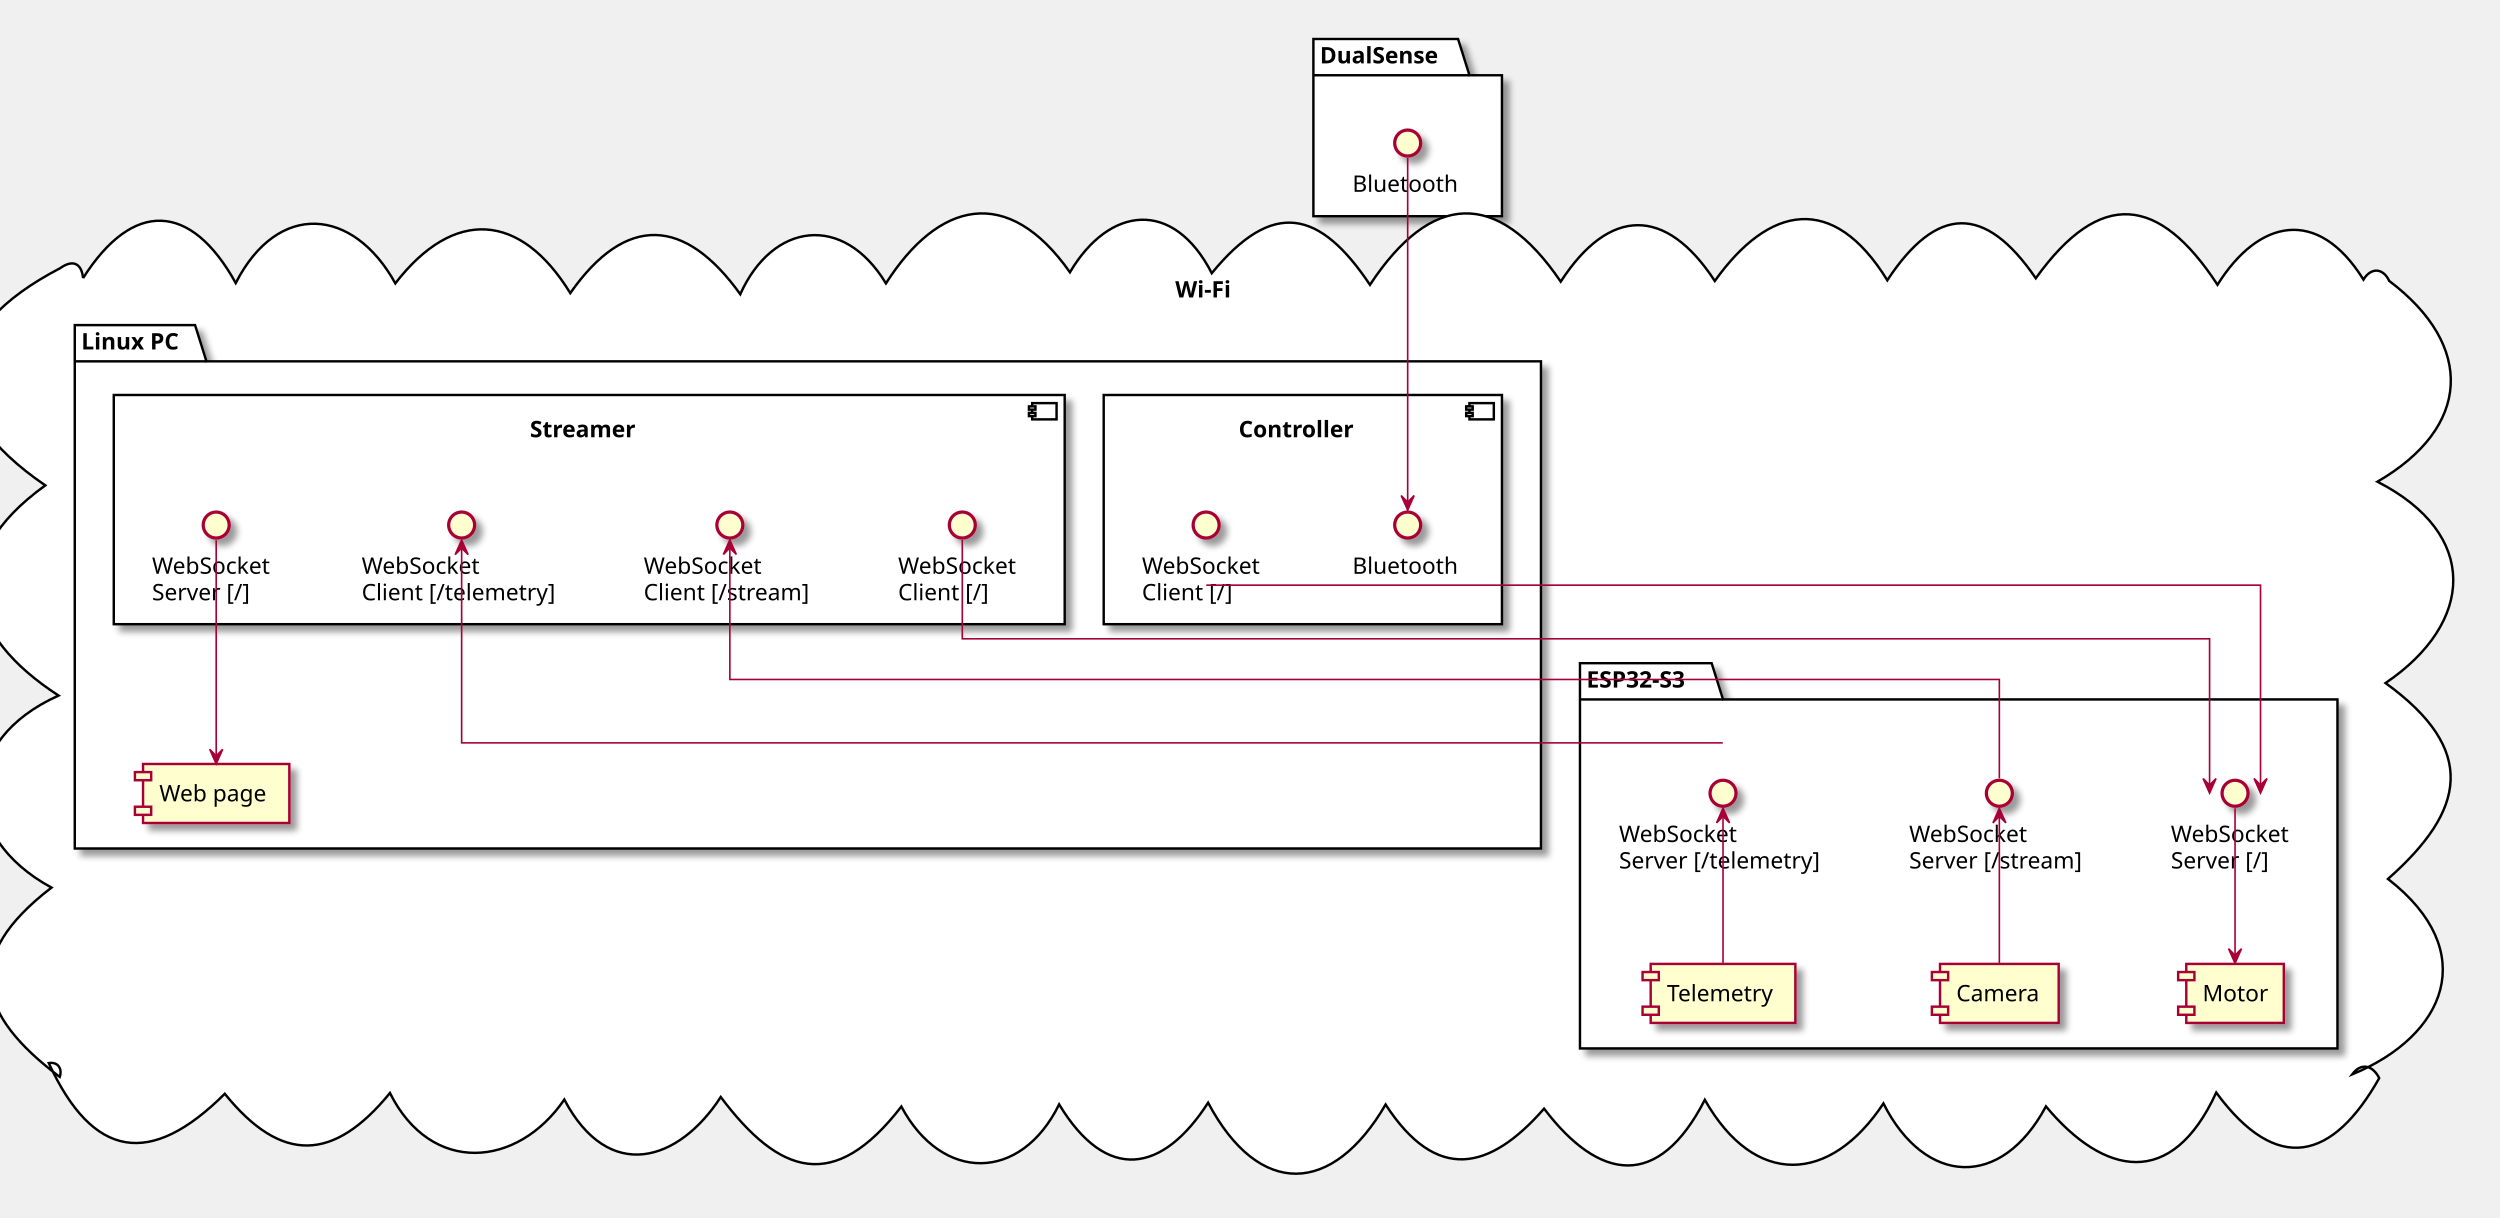
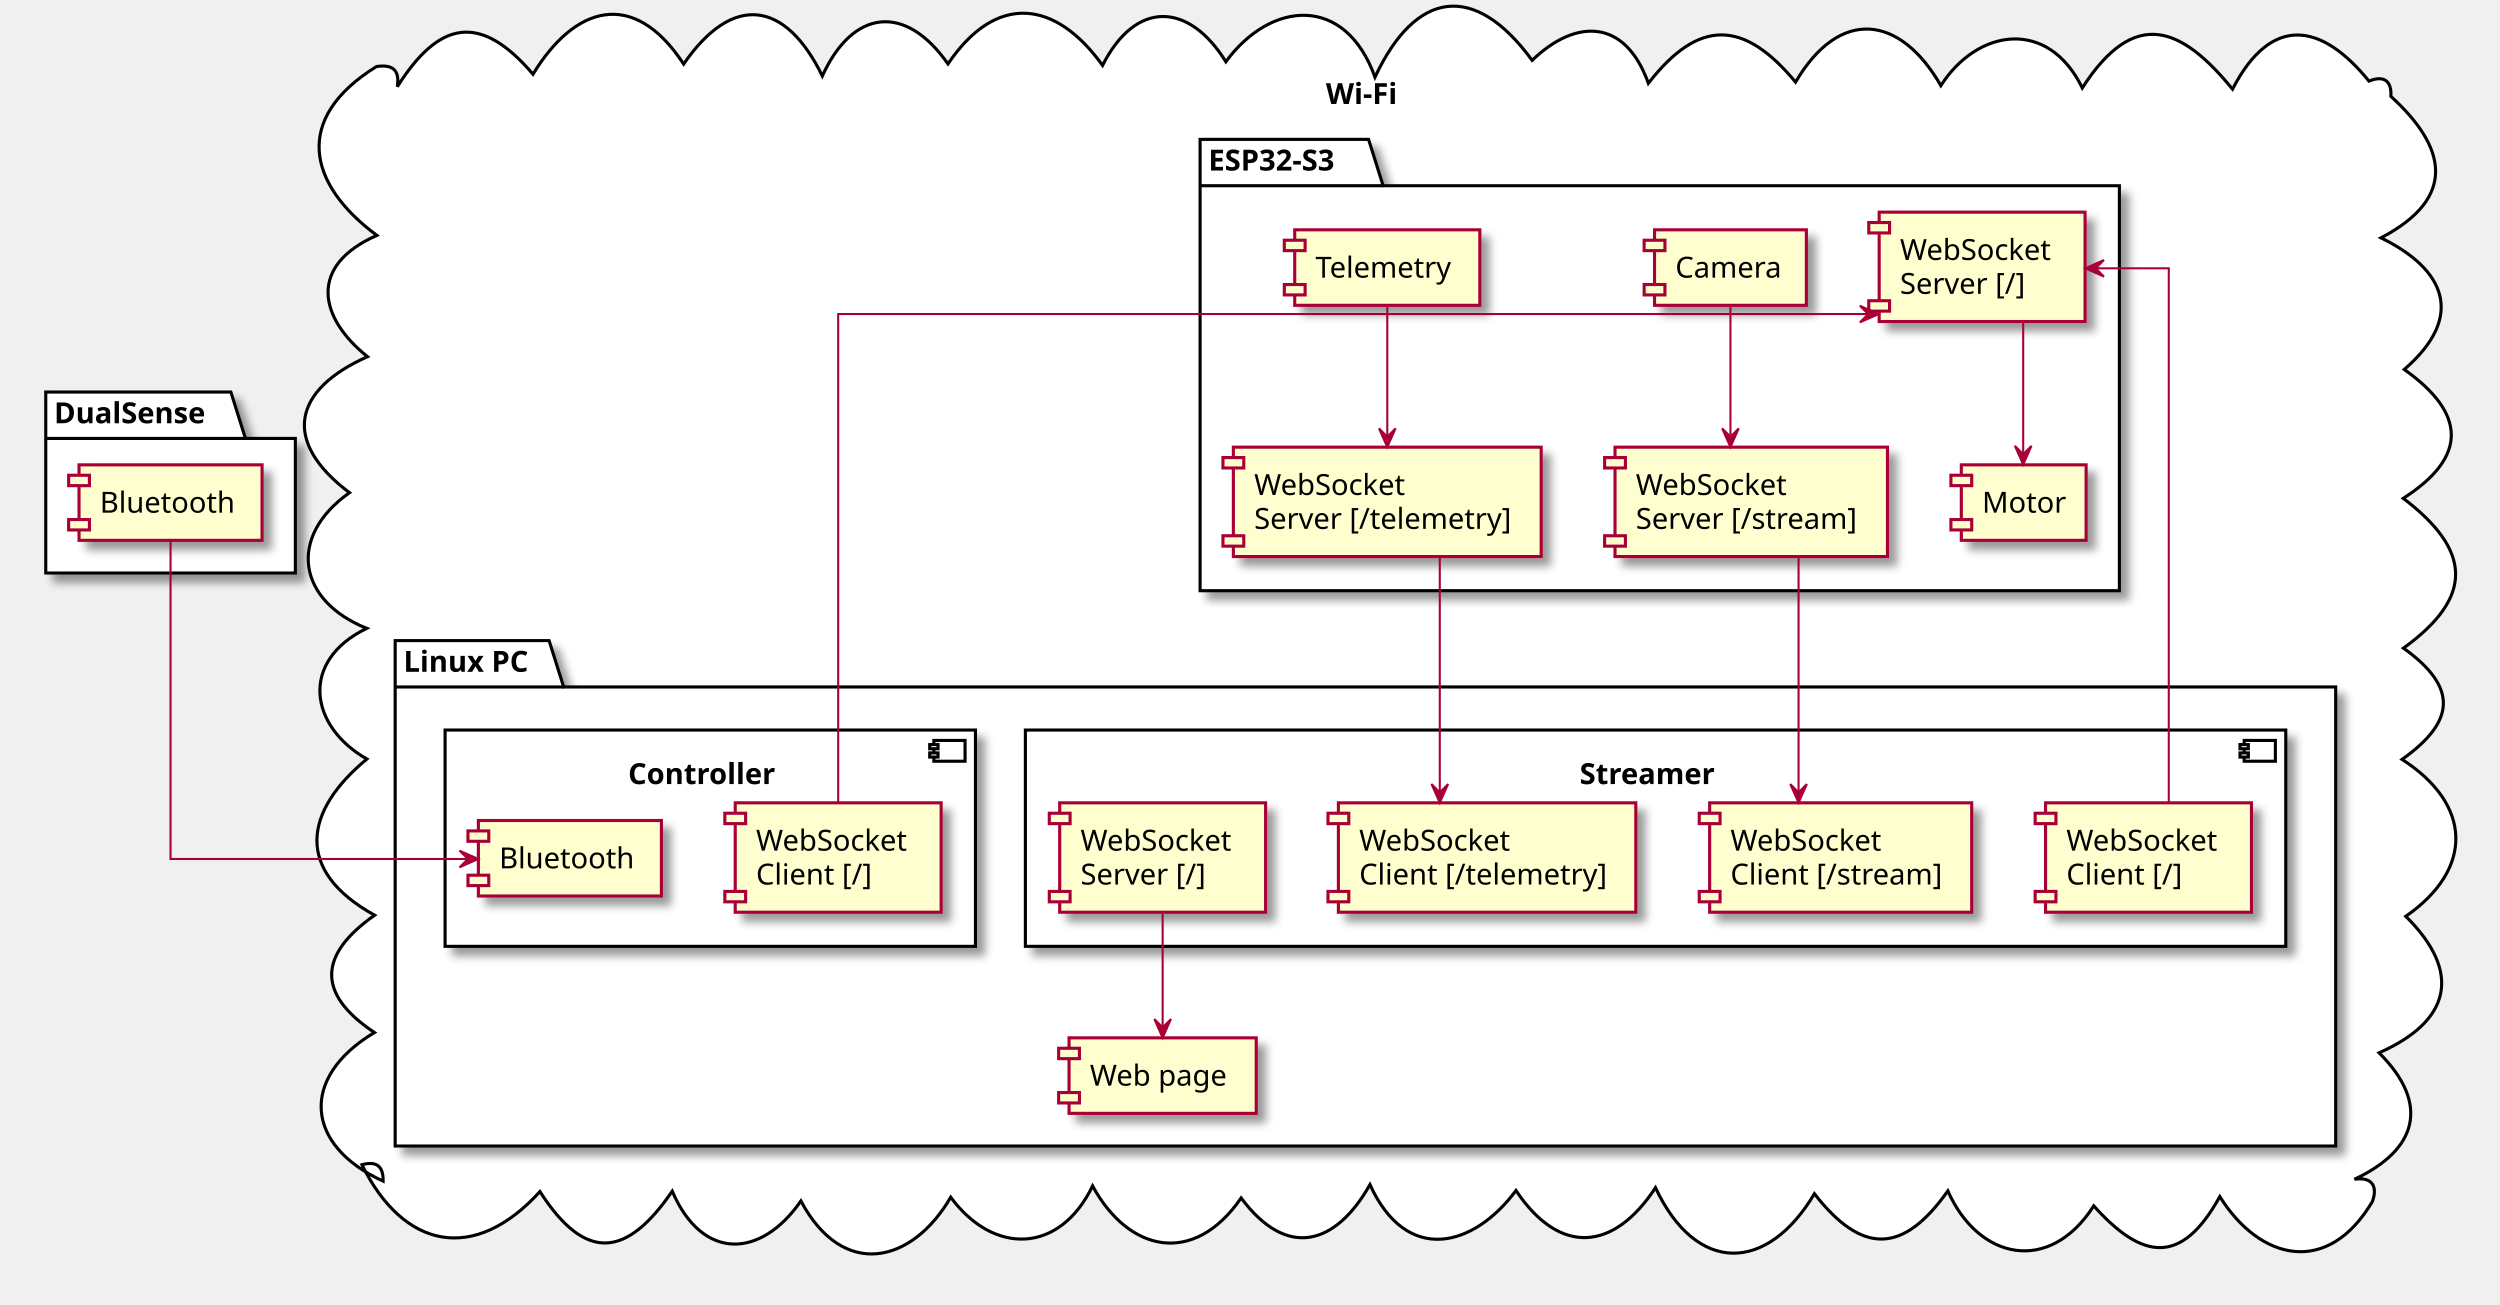
- <svg xmlns="http://www.w3.org/2000/svg" contentScriptType="application/ecmascript" contentStyleType="text/css" height="749px" preserveAspectRatio="none" style="width:1538px;height:749px;" version="1.1" viewBox="0 0 1538 749" width="1538px" zoomAndPan="magnify">
+ <svg xmlns="http://www.w3.org/2000/svg" contentScriptType="application/ecmascript" contentStyleType="text/css" height="627px" preserveAspectRatio="none" style="width:1202px;height:627px;" version="1.1" viewBox="0 0 1202 627" width="1202px" zoomAndPan="magnify">
  <defs>
-     <filter height="300%" id="feak93ma5zkcr" width="300%" x="-1" y="-1">
+     <filter height="300%" id="f16dl0ksnsy395" width="300%" x="-1" y="-1">
      <feGaussianBlur result="blurOut" stdDeviation="2.0" />
      <feColorMatrix in="blurOut" result="blurOut2" type="matrix" values="0 0 0 0 0 0 0 0 0 0 0 0 0 0 0 0 0 0 .4 0" />
      <feOffset dx="4.0" dy="4.0" in="blurOut2" result="blurOut3" />
      <feBlend in="SourceGraphic" in2="blurOut3" mode="normal" />
    </filter>
  </defs>
  <g>
-     <polygon fill="#FFFFFF" filter="url(#feak93ma5zkcr)" points="808,24,897,24,904,46.297,924,46.297,924,133,808,133,808,24" style="stroke: #000000; stroke-width: 1.5;" />
-     <line style="stroke: #000000; stroke-width: 1.5;" x1="808" x2="904" y1="46.297" y2="46.297" />
-     <text fill="#000000" font-family="sans-serif" font-size="14" font-weight="bold" lengthAdjust="spacingAndGlyphs" textLength="83" x="812" y="38.995">DualSense</text>
-     <path d="M51.102,171.108 C81.81,122.746 117.467,124.336 145.024,174.122 C171.044,123.318 217.388,127.629 243.209,174.322 C279.136,127.718 320.281,130.533 350.835,180.321 C385.274,131.227 421.592,133.909 455.408,180.998 C475.247,136.867 518.69,130.893 545.037,174.337 C577.109,123.967 619.83,112.958 658.229,167.51 C682.402,126.592 721.869,122.079 745.483,168.07 C783.077,122.224 811.957,129.13 842.8,175.216 C880.203,118.508 920.853,115.491 960.163,173.261 C989.979,127.363 1024.758,126.702 1054.959,172.865 C1088.026,126.433 1127.576,118.08 1161.078,172.407 C1191.309,126.541 1220.969,125.251 1252.417,171.197 C1292.208,115.826 1328.342,120.357 1364.202,175.185 C1389.391,134.964 1425.78,126.762 1454,172 C1458.613,164.415 1466.052,164.658 1469.845,172.825 C1522.72,212.751 1520.237,262.909 1462.59,296.343 C1525.733,328.658 1522.225,383.141 1467.592,420.212 C1524.32,461.316 1517.116,498.318 1469.078,540.714 C1526.764,585.505 1504.537,637.358 1447,661 C1452.843,653.135 1459.945,655.712 1463.694,663.267 C1435.177,713.84 1400.952,723.11 1363.429,672.162 C1336.021,731.955 1294.389,723.513 1258.662,680.651 C1231.208,731.948 1184.315,729.568 1158.689,678.859 C1125.869,728.339 1079.505,730.704 1048.808,676.607 C1020.307,732.232 983.925,726.856 949.918,682.028 C916.389,720.35 883.717,727.672 852.422,679.51 C819.925,735.443 774.55,737.415 743.23,678.393 C715.137,721.939 680.713,727.633 651.59,679.422 C627.921,727.397 579.486,727.483 554.506,680.765 C513.071,734.372 479.474,722.855 443.404,674.894 C417.526,714.813 374.527,728.246 347.16,676.457 C318.355,718.585 265.206,723.096 239.893,672.42 C205.303,714.664 173.271,716.125 138.288,672.886 C92.79,718.247 57.25,713.271 30,654 C35.746,653.052 38.446,657.57 36.758,662.52 C-13.843,624.304 -24.195,588.923 31.677,546.061 C-26.495,514.306 -24.998,455.301 36.01,427.918 C-21.019,390.887 -33.925,343.121 27.872,298.612 C-41.247,251.44 -35.041,202.529 37,165 C44.452,159.659 50.127,161.495 51.102,171.108 " fill="#FFFFFF" style="stroke: #000000; stroke-width: 1.5;" />
-     <text fill="#000000" font-family="sans-serif" font-size="14" font-weight="bold" lengthAdjust="spacingAndGlyphs" textLength="38" x="723" y="182.995">Wi-Fi</text>
-     <polygon fill="#FFFFFF" filter="url(#feak93ma5zkcr)" points="46,200,120,200,127,222.297,948,222.297,948,522,46,522,46,200" style="stroke: #000000; stroke-width: 1.5;" />
-     <line style="stroke: #000000; stroke-width: 1.5;" x1="46" x2="127" y1="222.297" y2="222.297" />
-     <text fill="#000000" font-family="sans-serif" font-size="14" font-weight="bold" lengthAdjust="spacingAndGlyphs" textLength="68" x="50" y="214.995">Linux PC</text>
-     <rect fill="#FFFFFF" filter="url(#feak93ma5zkcr)" height="141" style="stroke: #000000; stroke-width: 1.5;" width="245" x="679" y="243" />
-     <rect fill="#FFFFFF" height="10" style="stroke: #000000; stroke-width: 1.5;" width="15" x="904" y="248" />
-     <rect fill="#FFFFFF" height="2" style="stroke: #000000; stroke-width: 1.5;" width="4" x="902" y="250" />
-     <rect fill="#FFFFFF" height="2" style="stroke: #000000; stroke-width: 1.5;" width="4" x="902" y="254" />
-     <text fill="#000000" font-family="sans-serif" font-size="14" font-weight="bold" lengthAdjust="spacingAndGlyphs" textLength="79" x="762" y="268.995">Controller</text>
-     <rect fill="#FFFFFF" filter="url(#feak93ma5zkcr)" height="141" style="stroke: #000000; stroke-width: 1.5;" width="585" x="70" y="243" />
-     <rect fill="#FFFFFF" height="10" style="stroke: #000000; stroke-width: 1.5;" width="15" x="635" y="248" />
-     <rect fill="#FFFFFF" height="2" style="stroke: #000000; stroke-width: 1.5;" width="4" x="633" y="250" />
-     <rect fill="#FFFFFF" height="2" style="stroke: #000000; stroke-width: 1.5;" width="4" x="633" y="254" />
-     <text fill="#000000" font-family="sans-serif" font-size="14" font-weight="bold" lengthAdjust="spacingAndGlyphs" textLength="73" x="326" y="268.995">Streamer</text>
-     <polygon fill="#FFFFFF" filter="url(#feak93ma5zkcr)" points="972,408,1053,408,1060,430.297,1438,430.297,1438,645,972,645,972,408" style="stroke: #000000; stroke-width: 1.5;" />
-     <line style="stroke: #000000; stroke-width: 1.5;" x1="972" x2="1060" y1="430.297" y2="430.297" />
-     <text fill="#000000" font-family="sans-serif" font-size="14" font-weight="bold" lengthAdjust="spacingAndGlyphs" textLength="75" x="976" y="422.995">ESP32-S3</text>
-     <ellipse cx="866" cy="88" fill="#FEFECE" filter="url(#feak93ma5zkcr)" rx="8" ry="8" style="stroke: #A80036; stroke-width: 2.0;" />
-     <text fill="#000000" font-family="sans-serif" font-size="14" lengthAdjust="spacingAndGlyphs" textLength="68" x="832" y="117.995">Bluetooth</text>
-     <rect fill="#FEFECE" filter="url(#feak93ma5zkcr)" height="36.297" style="stroke: #A80036; stroke-width: 1.5;" width="90" x="88" y="470" />
-     <rect fill="#FEFECE" height="5" style="stroke: #A80036; stroke-width: 1.5;" width="10" x="83" y="475" />
-     <rect fill="#FEFECE" height="5" style="stroke: #A80036; stroke-width: 1.5;" width="10" x="83" y="496.297" />
-     <text fill="#000000" font-family="sans-serif" font-size="14" lengthAdjust="spacingAndGlyphs" textLength="70" x="98" y="492.995">Web page</text>
-     <ellipse cx="866" cy="323" fill="#FEFECE" filter="url(#feak93ma5zkcr)" rx="8" ry="8" style="stroke: #A80036; stroke-width: 2.0;" />
-     <text fill="#000000" font-family="sans-serif" font-size="14" lengthAdjust="spacingAndGlyphs" textLength="68" x="832" y="352.995">Bluetooth</text>
-     <ellipse cx="742" cy="323" fill="#FEFECE" filter="url(#feak93ma5zkcr)" rx="8" ry="8" style="stroke: #A80036; stroke-width: 2.0;" />
-     <text fill="#000000" font-family="sans-serif" font-size="14" lengthAdjust="spacingAndGlyphs" textLength="79" x="702.5" y="352.995">WebSocket</text>
-     <text fill="#000000" font-family="sans-serif" font-size="14" lengthAdjust="spacingAndGlyphs" textLength="58" x="702.5" y="369.292">Client [/]</text>
-     <ellipse cx="592" cy="323" fill="#FEFECE" filter="url(#feak93ma5zkcr)" rx="8" ry="8" style="stroke: #A80036; stroke-width: 2.0;" />
-     <text fill="#000000" font-family="sans-serif" font-size="14" lengthAdjust="spacingAndGlyphs" textLength="79" x="552.5" y="352.995">WebSocket</text>
-     <text fill="#000000" font-family="sans-serif" font-size="14" lengthAdjust="spacingAndGlyphs" textLength="58" x="552.5" y="369.292">Client [/]</text>
-     <ellipse cx="449" cy="323" fill="#FEFECE" filter="url(#feak93ma5zkcr)" rx="8" ry="8" style="stroke: #A80036; stroke-width: 2.0;" />
-     <text fill="#000000" font-family="sans-serif" font-size="14" lengthAdjust="spacingAndGlyphs" textLength="79" x="396" y="352.995">WebSocket</text>
-     <text fill="#000000" font-family="sans-serif" font-size="14" lengthAdjust="spacingAndGlyphs" textLength="106" x="396" y="369.292">Client [/stream]</text>
-     <ellipse cx="284" cy="323" fill="#FEFECE" filter="url(#feak93ma5zkcr)" rx="8" ry="8" style="stroke: #A80036; stroke-width: 2.0;" />
-     <text fill="#000000" font-family="sans-serif" font-size="14" lengthAdjust="spacingAndGlyphs" textLength="79" x="222.5" y="352.995">WebSocket</text>
-     <text fill="#000000" font-family="sans-serif" font-size="14" lengthAdjust="spacingAndGlyphs" textLength="123" x="222.5" y="369.292">Client [/telemetry]</text>
-     <ellipse cx="133" cy="323" fill="#FEFECE" filter="url(#feak93ma5zkcr)" rx="8" ry="8" style="stroke: #A80036; stroke-width: 2.0;" />
-     <text fill="#000000" font-family="sans-serif" font-size="14" lengthAdjust="spacingAndGlyphs" textLength="79" x="93.5" y="352.995">WebSocket</text>
-     <text fill="#000000" font-family="sans-serif" font-size="14" lengthAdjust="spacingAndGlyphs" textLength="63" x="93.5" y="369.292">Server [/]</text>
-     <rect fill="#FEFECE" filter="url(#feak93ma5zkcr)" height="36.297" style="stroke: #A80036; stroke-width: 1.5;" width="60" x="1345" y="593" />
-     <rect fill="#FEFECE" height="5" style="stroke: #A80036; stroke-width: 1.5;" width="10" x="1340" y="598" />
-     <rect fill="#FEFECE" height="5" style="stroke: #A80036; stroke-width: 1.5;" width="10" x="1340" y="619.297" />
-     <text fill="#000000" font-family="sans-serif" font-size="14" lengthAdjust="spacingAndGlyphs" textLength="40" x="1355" y="615.995">Motor</text>
-     <rect fill="#FEFECE" filter="url(#feak93ma5zkcr)" height="36.297" style="stroke: #A80036; stroke-width: 1.5;" width="89" x="1015.5" y="593" />
-     <rect fill="#FEFECE" height="5" style="stroke: #A80036; stroke-width: 1.5;" width="10" x="1010.5" y="598" />
-     <rect fill="#FEFECE" height="5" style="stroke: #A80036; stroke-width: 1.5;" width="10" x="1010.5" y="619.297" />
-     <text fill="#000000" font-family="sans-serif" font-size="14" lengthAdjust="spacingAndGlyphs" textLength="69" x="1025.5" y="615.995">Telemetry</text>
-     <rect fill="#FEFECE" filter="url(#feak93ma5zkcr)" height="36.297" style="stroke: #A80036; stroke-width: 1.5;" width="73" x="1193.5" y="593" />
-     <rect fill="#FEFECE" height="5" style="stroke: #A80036; stroke-width: 1.5;" width="10" x="1188.5" y="598" />
-     <rect fill="#FEFECE" height="5" style="stroke: #A80036; stroke-width: 1.5;" width="10" x="1188.5" y="619.297" />
-     <text fill="#000000" font-family="sans-serif" font-size="14" lengthAdjust="spacingAndGlyphs" textLength="53" x="1203.5" y="615.995">Camera</text>
-     <ellipse cx="1375" cy="488" fill="#FEFECE" filter="url(#feak93ma5zkcr)" rx="8" ry="8" style="stroke: #A80036; stroke-width: 2.0;" />
-     <text fill="#000000" font-family="sans-serif" font-size="14" lengthAdjust="spacingAndGlyphs" textLength="79" x="1335.5" y="517.995">WebSocket</text>
-     <text fill="#000000" font-family="sans-serif" font-size="14" lengthAdjust="spacingAndGlyphs" textLength="63" x="1335.5" y="534.292">Server [/]</text>
-     <ellipse cx="1230" cy="488" fill="#FEFECE" filter="url(#feak93ma5zkcr)" rx="8" ry="8" style="stroke: #A80036; stroke-width: 2.0;" />
-     <text fill="#000000" font-family="sans-serif" font-size="14" lengthAdjust="spacingAndGlyphs" textLength="79" x="1174.5" y="517.995">WebSocket</text>
-     <text fill="#000000" font-family="sans-serif" font-size="14" lengthAdjust="spacingAndGlyphs" textLength="111" x="1174.5" y="534.292">Server [/stream]</text>
-     <ellipse cx="1060" cy="488" fill="#FEFECE" filter="url(#feak93ma5zkcr)" rx="8" ry="8" style="stroke: #A80036; stroke-width: 2.0;" />
-     <text fill="#000000" font-family="sans-serif" font-size="14" lengthAdjust="spacingAndGlyphs" textLength="79" x="996" y="517.995">WebSocket</text>
-     <text fill="#000000" font-family="sans-serif" font-size="14" lengthAdjust="spacingAndGlyphs" textLength="128" x="996" y="534.292">Server [/telemetry]</text>
-     <path d="M133,332.34 C133,332.34 133,464.96 133,464.96 " fill="none" id="IF_WS_SERVER_PC_STREAMER-&gt;PC_WEB" style="stroke: #A80036; stroke-width: 1.0;" />
-     <polygon fill="#A80036" points="133,469.96,137,460.96,133,464.96,129,460.96,133,469.96" style="stroke: #A80036; stroke-width: 1.0;" />
-     <path d="M1375,497.24 C1375,497.24 1375,587.64 1375,587.64 " fill="none" id="IF_WS_SERVER_RB_CTRL-&gt;RB_MOTOR" style="stroke: #A80036; stroke-width: 1.0;" />
-     <polygon fill="#A80036" points="1375,592.64,1379,583.64,1375,587.64,1371,583.64,1375,592.64" style="stroke: #A80036; stroke-width: 1.0;" />
-     <path d="M1060,502.24 C1060,502.24 1060,592.64 1060,592.64 " fill="none" id="IF_WS_SERVER_RB_TELEMETRY&lt;-RB_TELEMETRY" style="stroke: #A80036; stroke-width: 1.0;" />
-     <polygon fill="#A80036" points="1060,497.24,1056.026,506.251,1060.014,502.24,1064.026,506.228,1060,497.24" style="stroke: #A80036; stroke-width: 1.0;" />
-     <path d="M1230,502.24 C1230,502.24 1230,592.64 1230,592.64 " fill="none" id="IF_WS_SERVER_RB_STREAM&lt;-RB_CAMERA" style="stroke: #A80036; stroke-width: 1.0;" />
-     <polygon fill="#A80036" points="1230,497.24,1226.026,506.251,1230.014,502.24,1234.026,506.228,1230,497.24" style="stroke: #A80036; stroke-width: 1.0;" />
-     <path d="M866,97.21 C866,97.21 866,308.85 866,308.85 " fill="none" id="IF_BT_DS-&gt;IF_BT_PC_CTRL" style="stroke: #A80036; stroke-width: 1.0;" />
-     <polygon fill="#A80036" points="866,313.85,870,304.85,866,308.85,862,304.85,866,313.85" style="stroke: #A80036; stroke-width: 1.0;" />
-     <path d="M742.12,360 C752.1,360 1390.67,360 1390.67,360 C1390.67,360 1390.67,482.91 1390.67,482.91 " fill="none" id="IF_WS_CLIENT_PC_CTRL-&gt;IF_WS_SERVER_RB_CTRL" style="stroke: #A80036; stroke-width: 1.0;" />
-     <polygon fill="#A80036" points="1390.67,487.91,1394.67,478.91,1390.67,482.91,1386.67,478.91,1390.67,487.91" style="stroke: #A80036; stroke-width: 1.0;" />
-     <path d="M449,337.11 C449,337.11 449,418 449,418 C449,418 1230,418 1230,418 C1230,418 1230,459.87 1230,478.85 " fill="none" id="IF_WS_CLIENT_PC_STREAMER_STREAM&lt;-IF_WS_SERVER_RB_STREAM" style="stroke: #A80036; stroke-width: 1.0;" />
-     <polygon fill="#A80036" points="449,332.11,445,341.11,449,337.11,453,341.11,449,332.11" style="stroke: #A80036; stroke-width: 1.0;" />
-     <path d="M284,337.21 C284,337.21 284,457 284,457 C284,457 1047.92,457 1059.86,457 " fill="none" id="IF_WS_CLIENT_PC_STREAMER_TELEMETRY&lt;-IF_WS_SERVER_RB_TELEMETRY" style="stroke: #A80036; stroke-width: 1.0;" />
-     <polygon fill="#A80036" points="284,332.21,280,341.21,284,337.21,288,341.21,284,332.21" style="stroke: #A80036; stroke-width: 1.0;" />
-     <path d="M592,332.15 C592,351.13 592,393 592,393 C592,393 1359.33,393 1359.33,393 C1359.33,393 1359.33,482.93 1359.33,482.93 " fill="none" id="IF_WS_CLIENT_PC_STREAMER_CTRL-&gt;IF_WS_SERVER_RB_CTRL" style="stroke: #A80036; stroke-width: 1.0;" />
-     <polygon fill="#A80036" points="1359.33,487.93,1363.33,478.93,1359.33,482.93,1355.33,478.93,1359.33,487.93" style="stroke: #A80036; stroke-width: 1.0;" />
+     <polygon fill="#FFFFFF" filter="url(#f16dl0ksnsy395)" points="22,188.5,111,188.5,118,210.797,142,210.797,142,275.5,22,275.5,22,188.5" style="stroke: #000000; stroke-width: 1.5;" />
+     <line style="stroke: #000000; stroke-width: 1.5;" x1="22" x2="118" y1="210.797" y2="210.797" />
+     <text fill="#000000" font-family="sans-serif" font-size="14" font-weight="bold" lengthAdjust="spacingAndGlyphs" textLength="83" x="26" y="203.495">DualSense</text>
+     <path d="M190.995,41.763 C210.909,10.241 230.628,5.625 256.273,35.688 C275.971,3.23 304.307,-6.313 328.7,30.801 C352.43,-3.61 377.723,0.356 395.379,36.538 C409.971,4.405 435.279,1.38 455.78,30.733 C479.031,-3.64 507.48,-0.059 530.109,31.436 C546.104,-0.207 571.609,1.014 589.396,29.676 C610.959,0.3 646.704,-2.881 661.102,37.085 C680.528,-4.429 708.7,-9.198 736.645,29.012 C757.893,8.594 781.469,8.995 792.539,40.062 C816.856,8.705 838.487,9.541 863.307,39.481 C884.551,3.356 913.594,7.113 933.155,41.156 C950.72,13.773 984.613,8.42 1001.173,42.273 C1026.327,3.216 1048.809,12.795 1073.395,42.865 C1092.198,6.485 1116.411,11.117 1139,39 C1145.882,36.172 1150.018,38.569 1149.535,46.328 C1175.907,70.37 1182.078,94.77 1144.781,114.362 C1175.462,129.413 1185.691,151.915 1155.965,177.643 C1185.234,198.435 1187.17,219.28 1155.488,239.603 C1188.036,264.385 1190.001,286.756 1155.586,311.629 C1181.951,330.532 1180.584,346.89 1154.901,365.126 C1188.343,386.588 1189.819,417.527 1156.699,440.575 C1184.199,467.772 1178.06,491.072 1143.859,506.197 C1168.696,530.939 1162.058,552.964 1132,567 C1140.238,565.697 1143.391,570.135 1140.637,577.703 C1119.139,613.939 1086.597,606.2 1067.282,575.318 C1048.63,609.108 1029.714,605.46 1006.679,579.784 C985.22,613.203 951.167,605.638 936.518,572.595 C914.891,603.135 895.258,603.302 872.368,573.947 C849.657,612.098 815.628,612.951 795.953,571.048 C776.003,601.445 750.082,604.1 728.88,572.401 C708.524,599.801 676.372,608.344 658.678,569.577 C642.429,598.311 619.056,605.973 596.739,575.977 C574.071,608.903 542.742,602.234 525.317,570.212 C509.461,602.955 477.784,603.621 457.101,575.633 C438.54,607.574 405.375,615.469 385.07,577.427 C365.89,605.12 337.714,606.52 323.213,572.72 C301.371,604.543 281.658,607.218 259.608,572.92 C228.047,607.591 194.185,600.701 174,560 C180.981,558.102 184.326,560.618 184.209,567.897 C146.5,550.643 143.986,518.006 180.023,496.433 C151.757,477.572 153.46,458.807 180.119,440.039 C141.282,418.537 146.222,389.87 176.396,364.945 C148.803,349.184 143.877,317.932 176.319,302.097 C143.185,288.877 137.921,258.146 168.037,236.892 C134.999,211.978 141.135,187.321 176.695,171.488 C153.116,152.616 148.182,127.678 181.203,113.181 C147.808,88.405 140.755,56.96 181,32 C188.731,30.851 192.33,33.63 190.995,41.763 " fill="#FFFFFF" style="stroke: #000000; stroke-width: 1.5;" />
+     <text fill="#000000" font-family="sans-serif" font-size="14" font-weight="bold" lengthAdjust="spacingAndGlyphs" textLength="38" x="637.5" y="49.995">Wi-Fi</text>
+     <polygon fill="#FFFFFF" filter="url(#f16dl0ksnsy395)" points="190,308,264,308,271,330.297,1123,330.297,1123,551,190,551,190,308" style="stroke: #000000; stroke-width: 1.5;" />
+     <line style="stroke: #000000; stroke-width: 1.5;" x1="190" x2="271" y1="330.297" y2="330.297" />
+     <text fill="#000000" font-family="sans-serif" font-size="14" font-weight="bold" lengthAdjust="spacingAndGlyphs" textLength="68" x="194" y="322.995">Linux PC</text>
+     <rect fill="#FFFFFF" filter="url(#f16dl0ksnsy395)" height="104" style="stroke: #000000; stroke-width: 1.5;" width="255" x="214" y="351" />
+     <rect fill="#FFFFFF" height="10" style="stroke: #000000; stroke-width: 1.5;" width="15" x="449" y="356" />
+     <rect fill="#FFFFFF" height="2" style="stroke: #000000; stroke-width: 1.5;" width="4" x="447" y="358" />
+     <rect fill="#FFFFFF" height="2" style="stroke: #000000; stroke-width: 1.5;" width="4" x="447" y="362" />
+     <text fill="#000000" font-family="sans-serif" font-size="14" font-weight="bold" lengthAdjust="spacingAndGlyphs" textLength="79" x="302" y="376.995">Controller</text>
+     <rect fill="#FFFFFF" filter="url(#f16dl0ksnsy395)" height="104" style="stroke: #000000; stroke-width: 1.5;" width="606" x="493" y="351" />
+     <rect fill="#FFFFFF" height="10" style="stroke: #000000; stroke-width: 1.5;" width="15" x="1079" y="356" />
+     <rect fill="#FFFFFF" height="2" style="stroke: #000000; stroke-width: 1.5;" width="4" x="1077" y="358" />
+     <rect fill="#FFFFFF" height="2" style="stroke: #000000; stroke-width: 1.5;" width="4" x="1077" y="362" />
+     <text fill="#000000" font-family="sans-serif" font-size="14" font-weight="bold" lengthAdjust="spacingAndGlyphs" textLength="73" x="759.5" y="376.995">Streamer</text>
+     <polygon fill="#FFFFFF" filter="url(#f16dl0ksnsy395)" points="577,67,658,67,665,89.297,1019,89.297,1019,284,577,284,577,67" style="stroke: #000000; stroke-width: 1.5;" />
+     <line style="stroke: #000000; stroke-width: 1.5;" x1="577" x2="665" y1="89.297" y2="89.297" />
+     <text fill="#000000" font-family="sans-serif" font-size="14" font-weight="bold" lengthAdjust="spacingAndGlyphs" textLength="75" x="581" y="81.995">ESP32-S3</text>
+     <rect fill="#FEFECE" filter="url(#f16dl0ksnsy395)" height="36.297" style="stroke: #A80036; stroke-width: 1.5;" width="88" x="38" y="223.5" />
+     <rect fill="#FEFECE" height="5" style="stroke: #A80036; stroke-width: 1.5;" width="10" x="33" y="228.5" />
+     <rect fill="#FEFECE" height="5" style="stroke: #A80036; stroke-width: 1.5;" width="10" x="33" y="249.797" />
+     <text fill="#000000" font-family="sans-serif" font-size="14" lengthAdjust="spacingAndGlyphs" textLength="68" x="48" y="246.495">Bluetooth</text>
+     <rect fill="#FEFECE" filter="url(#f16dl0ksnsy395)" height="36.297" style="stroke: #A80036; stroke-width: 1.5;" width="90" x="514" y="499" />
+     <rect fill="#FEFECE" height="5" style="stroke: #A80036; stroke-width: 1.5;" width="10" x="509" y="504" />
+     <rect fill="#FEFECE" height="5" style="stroke: #A80036; stroke-width: 1.5;" width="10" x="509" y="525.297" />
+     <text fill="#000000" font-family="sans-serif" font-size="14" lengthAdjust="spacingAndGlyphs" textLength="70" x="524" y="521.995">Web page</text>
+     <rect fill="#FEFECE" filter="url(#f16dl0ksnsy395)" height="36.297" style="stroke: #A80036; stroke-width: 1.5;" width="88" x="230" y="394.5" />
+     <rect fill="#FEFECE" height="5" style="stroke: #A80036; stroke-width: 1.5;" width="10" x="225" y="399.5" />
+     <rect fill="#FEFECE" height="5" style="stroke: #A80036; stroke-width: 1.5;" width="10" x="225" y="420.797" />
+     <text fill="#000000" font-family="sans-serif" font-size="14" lengthAdjust="spacingAndGlyphs" textLength="68" x="240" y="417.495">Bluetooth</text>
+     <rect fill="#FEFECE" filter="url(#f16dl0ksnsy395)" height="52.594" style="stroke: #A80036; stroke-width: 1.5;" width="99" x="353.5" y="386" />
+     <rect fill="#FEFECE" height="5" style="stroke: #A80036; stroke-width: 1.5;" width="10" x="348.5" y="391" />
+     <rect fill="#FEFECE" height="5" style="stroke: #A80036; stroke-width: 1.5;" width="10" x="348.5" y="428.594" />
+     <text fill="#000000" font-family="sans-serif" font-size="14" lengthAdjust="spacingAndGlyphs" textLength="79" x="363.5" y="408.995">WebSocket</text>
+     <text fill="#000000" font-family="sans-serif" font-size="14" lengthAdjust="spacingAndGlyphs" textLength="58" x="363.5" y="425.292">Client [/]</text>
+     <rect fill="#FEFECE" filter="url(#f16dl0ksnsy395)" height="52.594" style="stroke: #A80036; stroke-width: 1.5;" width="99" x="983.5" y="386" />
+     <rect fill="#FEFECE" height="5" style="stroke: #A80036; stroke-width: 1.5;" width="10" x="978.5" y="391" />
+     <rect fill="#FEFECE" height="5" style="stroke: #A80036; stroke-width: 1.5;" width="10" x="978.5" y="428.594" />
+     <text fill="#000000" font-family="sans-serif" font-size="14" lengthAdjust="spacingAndGlyphs" textLength="79" x="993.5" y="408.995">WebSocket</text>
+     <text fill="#000000" font-family="sans-serif" font-size="14" lengthAdjust="spacingAndGlyphs" textLength="58" x="993.5" y="425.292">Client [/]</text>
+     <rect fill="#FEFECE" filter="url(#f16dl0ksnsy395)" height="52.594" style="stroke: #A80036; stroke-width: 1.5;" width="126" x="822" y="386" />
+     <rect fill="#FEFECE" height="5" style="stroke: #A80036; stroke-width: 1.5;" width="10" x="817" y="391" />
+     <rect fill="#FEFECE" height="5" style="stroke: #A80036; stroke-width: 1.5;" width="10" x="817" y="428.594" />
+     <text fill="#000000" font-family="sans-serif" font-size="14" lengthAdjust="spacingAndGlyphs" textLength="79" x="832" y="408.995">WebSocket</text>
+     <text fill="#000000" font-family="sans-serif" font-size="14" lengthAdjust="spacingAndGlyphs" textLength="106" x="832" y="425.292">Client [/stream]</text>
+     <rect fill="#FEFECE" filter="url(#f16dl0ksnsy395)" height="52.594" style="stroke: #A80036; stroke-width: 1.5;" width="143" x="643.5" y="386" />
+     <rect fill="#FEFECE" height="5" style="stroke: #A80036; stroke-width: 1.5;" width="10" x="638.5" y="391" />
+     <rect fill="#FEFECE" height="5" style="stroke: #A80036; stroke-width: 1.5;" width="10" x="638.5" y="428.594" />
+     <text fill="#000000" font-family="sans-serif" font-size="14" lengthAdjust="spacingAndGlyphs" textLength="79" x="653.5" y="408.995">WebSocket</text>
+     <text fill="#000000" font-family="sans-serif" font-size="14" lengthAdjust="spacingAndGlyphs" textLength="123" x="653.5" y="425.292">Client [/telemetry]</text>
+     <rect fill="#FEFECE" filter="url(#f16dl0ksnsy395)" height="52.594" style="stroke: #A80036; stroke-width: 1.5;" width="99" x="509.5" y="386" />
+     <rect fill="#FEFECE" height="5" style="stroke: #A80036; stroke-width: 1.5;" width="10" x="504.5" y="391" />
+     <rect fill="#FEFECE" height="5" style="stroke: #A80036; stroke-width: 1.5;" width="10" x="504.5" y="428.594" />
+     <text fill="#000000" font-family="sans-serif" font-size="14" lengthAdjust="spacingAndGlyphs" textLength="79" x="519.5" y="408.995">WebSocket</text>
+     <text fill="#000000" font-family="sans-serif" font-size="14" lengthAdjust="spacingAndGlyphs" textLength="63" x="519.5" y="425.292">Server [/]</text>
+     <rect fill="#FEFECE" filter="url(#f16dl0ksnsy395)" height="36.297" style="stroke: #A80036; stroke-width: 1.5;" width="60" x="943" y="223.5" />
+     <rect fill="#FEFECE" height="5" style="stroke: #A80036; stroke-width: 1.5;" width="10" x="938" y="228.5" />
+     <rect fill="#FEFECE" height="5" style="stroke: #A80036; stroke-width: 1.5;" width="10" x="938" y="249.797" />
+     <text fill="#000000" font-family="sans-serif" font-size="14" lengthAdjust="spacingAndGlyphs" textLength="40" x="953" y="246.495">Motor</text>
+     <rect fill="#FEFECE" filter="url(#f16dl0ksnsy395)" height="36.297" style="stroke: #A80036; stroke-width: 1.5;" width="89" x="622.5" y="110.5" />
+     <rect fill="#FEFECE" height="5" style="stroke: #A80036; stroke-width: 1.5;" width="10" x="617.5" y="115.5" />
+     <rect fill="#FEFECE" height="5" style="stroke: #A80036; stroke-width: 1.5;" width="10" x="617.5" y="136.797" />
+     <text fill="#000000" font-family="sans-serif" font-size="14" lengthAdjust="spacingAndGlyphs" textLength="69" x="632.5" y="133.495">Telemetry</text>
+     <rect fill="#FEFECE" filter="url(#f16dl0ksnsy395)" height="36.297" style="stroke: #A80036; stroke-width: 1.5;" width="73" x="795.5" y="110.5" />
+     <rect fill="#FEFECE" height="5" style="stroke: #A80036; stroke-width: 1.5;" width="10" x="790.5" y="115.5" />
+     <rect fill="#FEFECE" height="5" style="stroke: #A80036; stroke-width: 1.5;" width="10" x="790.5" y="136.797" />
+     <text fill="#000000" font-family="sans-serif" font-size="14" lengthAdjust="spacingAndGlyphs" textLength="53" x="805.5" y="133.495">Camera</text>
+     <rect fill="#FEFECE" filter="url(#f16dl0ksnsy395)" height="52.594" style="stroke: #A80036; stroke-width: 1.5;" width="99" x="903.5" y="102" />
+     <rect fill="#FEFECE" height="5" style="stroke: #A80036; stroke-width: 1.5;" width="10" x="898.5" y="107" />
+     <rect fill="#FEFECE" height="5" style="stroke: #A80036; stroke-width: 1.5;" width="10" x="898.5" y="144.594" />
+     <text fill="#000000" font-family="sans-serif" font-size="14" lengthAdjust="spacingAndGlyphs" textLength="79" x="913.5" y="124.995">WebSocket</text>
+     <text fill="#000000" font-family="sans-serif" font-size="14" lengthAdjust="spacingAndGlyphs" textLength="63" x="913.5" y="141.292">Server [/]</text>
+     <rect fill="#FEFECE" filter="url(#f16dl0ksnsy395)" height="52.594" style="stroke: #A80036; stroke-width: 1.5;" width="131" x="776.5" y="215" />
+     <rect fill="#FEFECE" height="5" style="stroke: #A80036; stroke-width: 1.5;" width="10" x="771.5" y="220" />
+     <rect fill="#FEFECE" height="5" style="stroke: #A80036; stroke-width: 1.5;" width="10" x="771.5" y="257.594" />
+     <text fill="#000000" font-family="sans-serif" font-size="14" lengthAdjust="spacingAndGlyphs" textLength="79" x="786.5" y="237.995">WebSocket</text>
+     <text fill="#000000" font-family="sans-serif" font-size="14" lengthAdjust="spacingAndGlyphs" textLength="111" x="786.5" y="254.292">Server [/stream]</text>
+     <rect fill="#FEFECE" filter="url(#f16dl0ksnsy395)" height="52.594" style="stroke: #A80036; stroke-width: 1.5;" width="148" x="593" y="215" />
+     <rect fill="#FEFECE" height="5" style="stroke: #A80036; stroke-width: 1.5;" width="10" x="588" y="220" />
+     <rect fill="#FEFECE" height="5" style="stroke: #A80036; stroke-width: 1.5;" width="10" x="588" y="257.594" />
+     <text fill="#000000" font-family="sans-serif" font-size="14" lengthAdjust="spacingAndGlyphs" textLength="79" x="603" y="237.995">WebSocket</text>
+     <text fill="#000000" font-family="sans-serif" font-size="14" lengthAdjust="spacingAndGlyphs" textLength="128" x="603" y="254.292">Server [/telemetry]</text>
+     <path d="M82,259.53 C82,303.56 82,413 82,413 C82,413 224.95,413 224.95,413 " fill="none" id="DS_BT-&gt;PC_BT" style="stroke: #A80036; stroke-width: 1.0;" />
+     <polygon fill="#A80036" points="229.95,413,220.95,409,224.95,413,220.95,417,229.95,413" style="stroke: #A80036; stroke-width: 1.0;" />
+     <path d="M559,439.14 C559,439.14 559,493.96 559,493.96 " fill="none" id="PC_STREAMER_WS_SERVER_WEB-&gt;PC_WEB" style="stroke: #A80036; stroke-width: 1.0;" />
+     <polygon fill="#A80036" points="559,498.96,563,489.96,559,493.96,555,489.96,559,498.96" style="stroke: #A80036; stroke-width: 1.0;" />
+     <path d="M403,385.99 C403,319.51 403,151 403,151 C403,151 898.22,151 898.22,151 " fill="none" id="PC_CONTROLLER_WS_CLIENT_CONTROL-&gt;ESP_WS_SERVER_CONTROL" style="stroke: #A80036; stroke-width: 1.0;" />
+     <polygon fill="#A80036" points="903.22,151,894.22,147,898.22,151,894.22,155,903.22,151" style="stroke: #A80036; stroke-width: 1.0;" />
+     <path d="M864.75,268.22 C864.75,268.22 864.75,380.97 864.75,380.97 " fill="none" id="ESP_WS_SERVER_STREAM-&gt;PC_STREAMER_WS_CLIENT_STREAM" style="stroke: #A80036; stroke-width: 1.0;" />
+     <polygon fill="#A80036" points="864.75,385.97,868.75,376.97,864.75,380.97,860.75,376.97,864.75,385.97" style="stroke: #A80036; stroke-width: 1.0;" />
+     <path d="M692.25,268.22 C692.25,268.22 692.25,380.97 692.25,380.97 " fill="none" id="ESP_WS_SERVER_TELEMETRY-&gt;PC_STREAMER_WS_CLIENT_TELEMETRY" style="stroke: #A80036; stroke-width: 1.0;" />
+     <polygon fill="#A80036" points="692.25,385.97,696.25,376.97,692.25,380.97,688.25,376.97,692.25,385.97" style="stroke: #A80036; stroke-width: 1.0;" />
+     <path d="M1042.75,385.83 C1042.75,315.26 1042.75,129 1042.75,129 C1042.75,129 1007.6,129 1007.6,129 " fill="none" id="PC_STREAMER_WS_CLIENT_CONTROL-&gt;ESP_WS_SERVER_CONTROL" style="stroke: #A80036; stroke-width: 1.0;" />
+     <polygon fill="#A80036" points="1002.6,129,1011.6,133,1007.6,129,1011.6,125,1002.6,129" style="stroke: #A80036; stroke-width: 1.0;" />
+     <path d="M972.75,155.28 C972.75,155.28 972.75,218.37 972.75,218.37 " fill="none" id="ESP_WS_SERVER_CONTROL-&gt;ESP_MOTOR" style="stroke: #A80036; stroke-width: 1.0;" />
+     <polygon fill="#A80036" points="972.75,223.37,976.75,214.37,972.75,218.37,968.75,214.37,972.75,223.37" style="stroke: #A80036; stroke-width: 1.0;" />
+     <path d="M667,146.66 C667,146.66 667,209.96 667,209.96 " fill="none" id="ESP_TELEMETRY-&gt;ESP_WS_SERVER_TELEMETRY" style="stroke: #A80036; stroke-width: 1.0;" />
+     <polygon fill="#A80036" points="667,214.96,671,205.96,667,209.96,663,205.96,667,214.96" style="stroke: #A80036; stroke-width: 1.0;" />
+     <path d="M832,146.66 C832,146.66 832,209.96 832,209.96 " fill="none" id="ESP_CAMERA-&gt;ESP_WS_SERVER_STREAM" style="stroke: #A80036; stroke-width: 1.0;" />
+     <polygon fill="#A80036" points="832,214.96,836,205.96,832,209.96,828,205.96,832,214.96" style="stroke: #A80036; stroke-width: 1.0;" />
  </g>
</svg>
